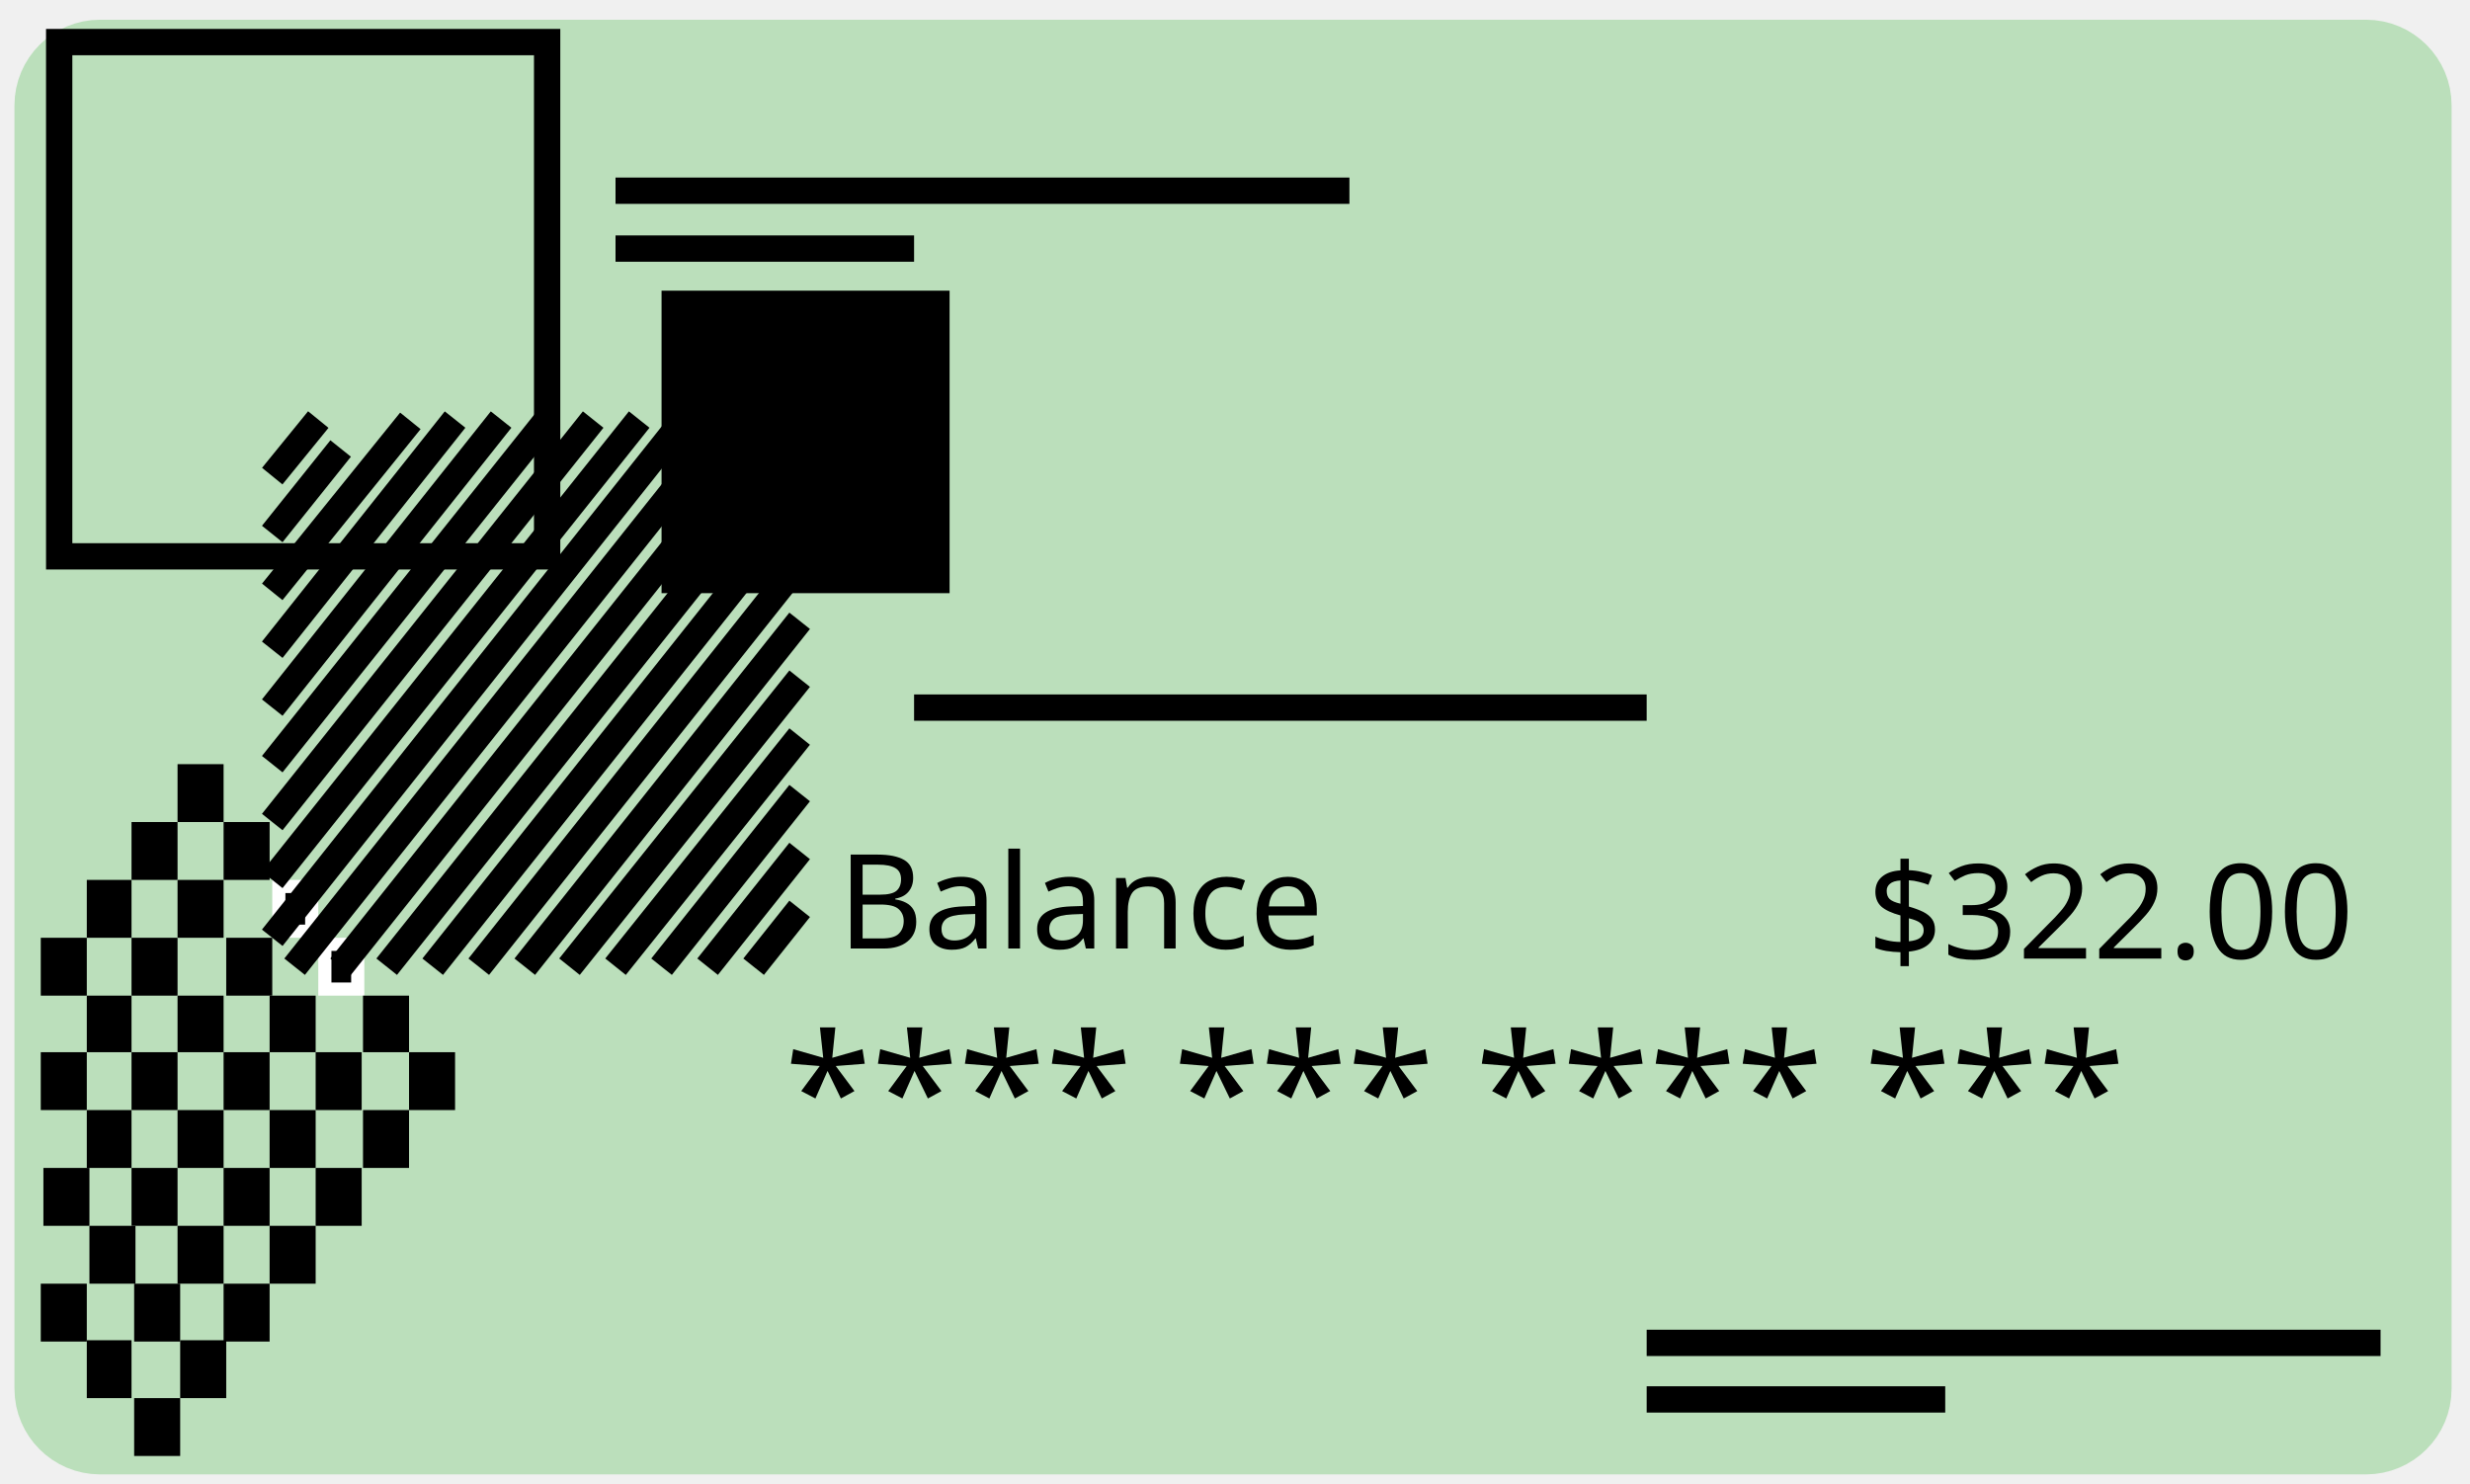
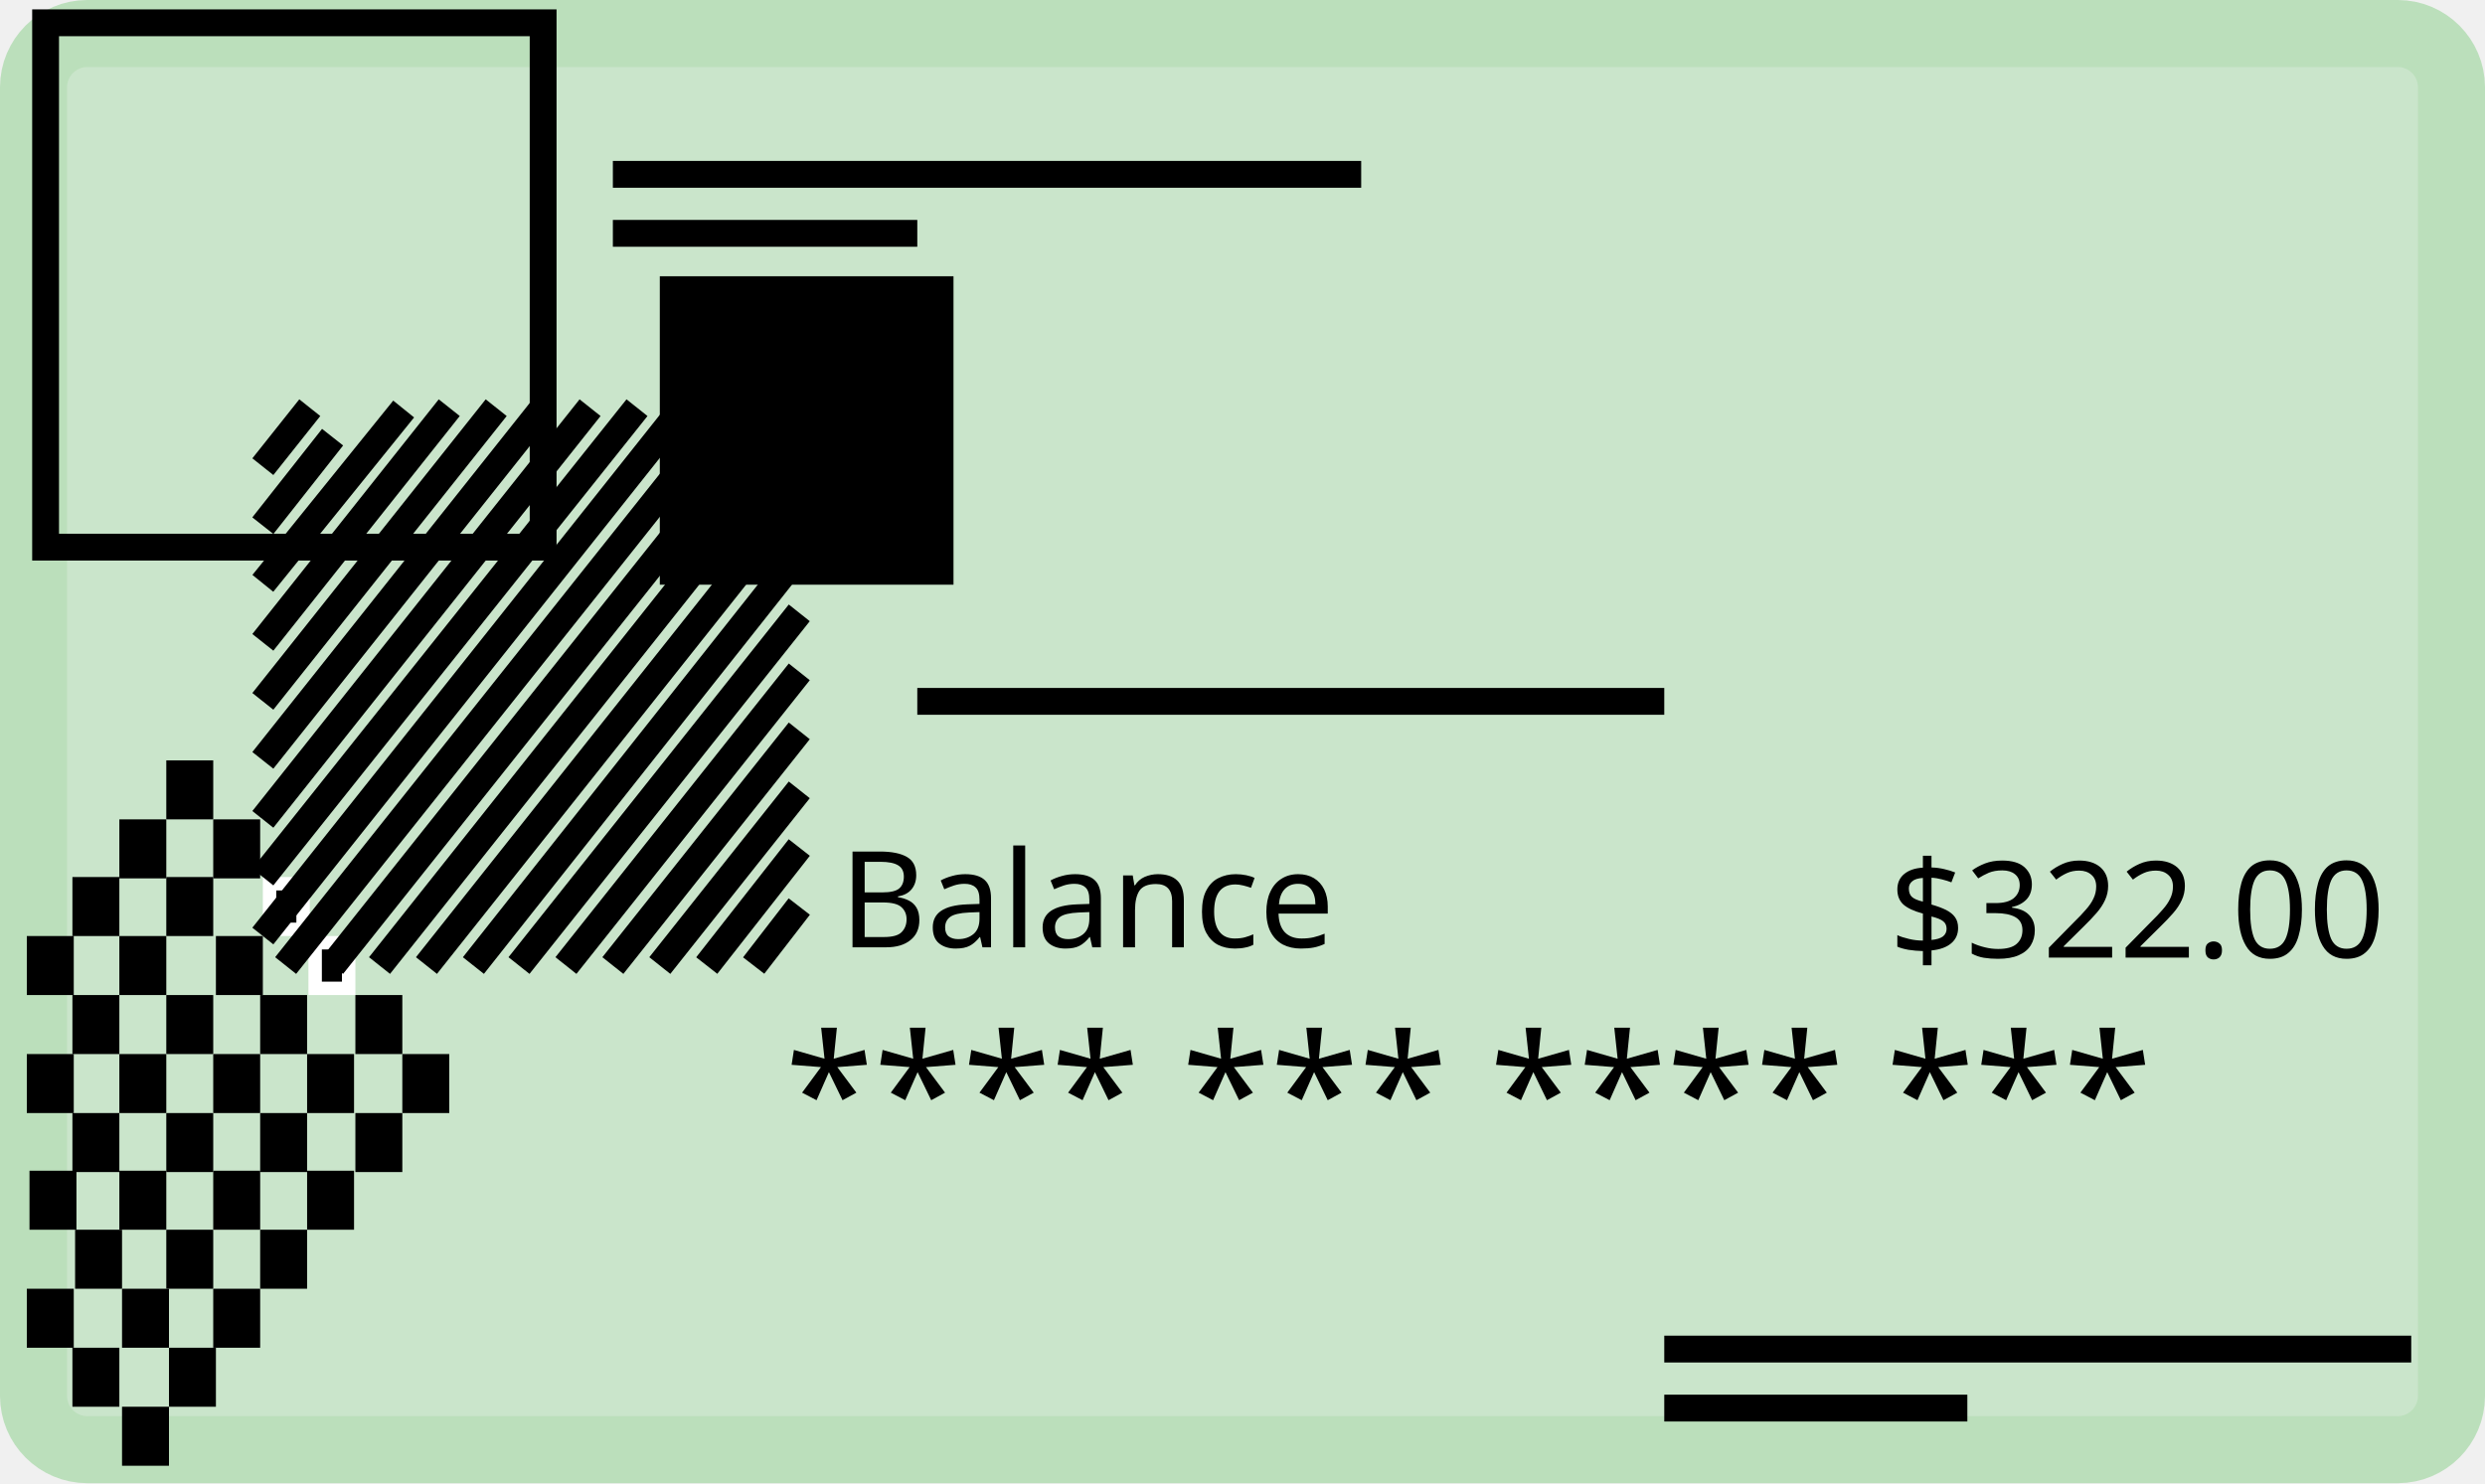
- <svg xmlns="http://www.w3.org/2000/svg" version="1.1" id="Layer_1" x="0px" y="0px" viewBox="0 0 187.8 112.8" style="enable-background:new 0 0 187.8 112.8;" xml:space="preserve">
+ <svg xmlns="http://www.w3.org/2000/svg" version="1.1" id="Layer_1" x="0px" y="0px" viewBox="0 0 185.3 110.6" style="enable-background:new 0 0 185.3 110.6;" xml:space="preserve">
  <style type="text/css">
- 	.st0{fill:#BBDFBB;}
+ 	.st0{fill:#CAE5CB;}
	.st1{fill:none;stroke:#BBDFBB;stroke-width:5;stroke-miterlimit:10;}
	.st2{stroke:#000000;stroke-width:2;stroke-miterlimit:10;}
	.st3{display:none;fill:#FFFFFF;}
	.st4{display:none;}
	.st5{fill:#FFFFFF;}
	.st6{fill:#FFFFFF;stroke:#000000;stroke-width:2;stroke-miterlimit:10;}
	.st7{font-family:'MyriadPro-Regular';}
	.st8{font-size:12px;}
	.st9{font-size:10px;}
</style>
  <g>
-     <path class="st0" d="M183.9,105.6c0,2.2-1.8,4-4,4H7.6c-2.2,0-4-1.8-4-4V8c0-2.2,1.8-4,4-4h172.3c2.2,0,4,1.8,4,4V105.6z" />
-     <path class="st1" d="M183.9,105.6c0,2.2-1.8,4-4,4H7.6c-2.2,0-4-1.8-4-4V8c0-2.2,1.8-4,4-4h172.3c2.2,0,4,1.8,4,4V105.6z" />
+     <path class="st0" d="M182.8,104.1c0,2.2-1.8,4-4,4H6.5c-2.2,0-4-1.8-4-4V6.5c0-2.2,1.8-4,4-4h172.3c2.2,0,4,1.8,4,4V104.1z" />
+     <path class="st1" d="M182.8,104.1c0,2.2-1.8,4-4,4H6.5c-2.2,0-4-1.8-4-4V6.5c0-2.2,1.8-4,4-4h172.3c2.2,0,4,1.8,4,4V104.1z" />
  </g>
  <g>
-     <path d="M40.6,4.2v37.1H5.5V4.2H40.6 M42.6,2.2H3.5v41.1h39.1V2.2L42.6,2.2z" />
+     <path d="M39.5,2.7v37.1H4.4V2.7H39.5 M41.5,0.7H2.4v41.1h39.1V0.7L41.5,0.7z" />
  </g>
-   <rect x="51.3" y="23.1" class="st2" width="19.9" height="21" />
-   <rect x="139.1" y="49.3" class="st3" width="41.7" height="43.9" />
-   <polygon class="st4" points="139.1,49.4 181,49.4 139.1,93.2 " />
-   <line class="st2" x1="46.8" y1="18.9" x2="69.5" y2="18.9" />
-   <line class="st2" x1="69.5" y1="53.8" x2="125.2" y2="53.8" />
-   <line class="st2" x1="46.8" y1="14.5" x2="102.6" y2="14.5" />
-   <line class="st2" x1="125.2" y1="106.4" x2="147.9" y2="106.4" />
-   <line class="st2" x1="125.2" y1="102.1" x2="181" y2="102.1" />
+   <rect x="50.2" y="21.6" class="st2" width="19.9" height="21" />
+   <rect x="138" y="47.9" class="st3" width="41.7" height="43.9" />
+   <polygon class="st4" points="138,47.9 179.8,47.9 138,91.7 " />
+   <line class="st2" x1="45.7" y1="17.4" x2="68.4" y2="17.4" />
+   <line class="st2" x1="68.4" y1="52.3" x2="124.1" y2="52.3" />
+   <line class="st2" x1="45.7" y1="13" x2="101.5" y2="13" />
+   <line class="st2" x1="124.1" y1="105" x2="146.7" y2="105" />
+   <line class="st2" x1="124.1" y1="100.6" x2="179.8" y2="100.6" />
  <g>
-     <rect x="14" y="58.6" width="2.5" height="3.4" />
-     <path d="M16,59.1v2.4h-1.5v-2.4H16 M17,58.1h-3.5v4.4H17V58.1L17,58.1z" />
+     <rect x="12.9" y="57.2" width="2.5" height="3.4" />
+     <path d="M14.9,57.7v2.4h-1.5v-2.4H14.9 M15.9,56.7h-3.5v4.4h3.5V56.7L15.9,56.7z" />
  </g>
  <g>
-     <rect x="10.5" y="63" width="2.5" height="3.4" />
-     <path d="M12.5,63.5v2.4H11v-2.4H12.5 M13.5,62.5H10v4.4h3.5V62.5L13.5,62.5z" />
+     <rect x="9.4" y="61.6" width="2.5" height="3.4" />
+     <path d="M11.4,62.1v2.4H9.9v-2.4H11.4 M12.4,61.1H8.9v4.4h3.5V61.1L12.4,61.1z" />
  </g>
  <g>
-     <rect x="17.5" y="63" width="2.5" height="3.4" />
-     <path d="M19.5,63.5v2.4H18v-2.4H19.5 M20.5,62.5H17v4.4h3.5V62.5L20.5,62.5z" />
+     <rect x="16.4" y="61.6" width="2.5" height="3.4" />
+     <path d="M18.4,62.1v2.4h-1.5v-2.4H18.4 M19.4,61.1h-3.5v4.4h3.5V61.1L19.4,61.1z" />
  </g>
  <g>
-     <rect x="14" y="67.4" width="2.5" height="3.4" />
-     <path d="M16,67.9v2.4h-1.5v-2.4H16 M17,66.9h-3.5v4.4H17V66.9L17,66.9z" />
+     <rect x="12.9" y="65.9" width="2.5" height="3.4" />
+     <path d="M14.9,66.4v2.4h-1.5v-2.4H14.9 M15.9,65.4h-3.5v4.4h3.5V65.4L15.9,65.4z" />
  </g>
  <g>
-     <rect x="17.7" y="71.8" width="2.5" height="3.4" />
-     <path d="M19.7,72.3v2.4h-1.5v-2.4H19.7 M20.7,71.3h-3.5v4.4h3.5V71.3L20.7,71.3z" />
+     <rect x="16.6" y="70.3" width="2.5" height="3.4" />
+     <path d="M18.6,70.8v2.4h-1.5v-2.4H18.6 M19.6,69.8h-3.5v4.4h3.5V69.8L19.6,69.8z" />
  </g>
  <g>
-     <rect x="21.2" y="67.4" width="2.5" height="3.4" />
-     <path class="st5" d="M23.2,67.9v2.4h-1.5v-2.4H23.2 M24.2,66.9h-3.5v4.4h3.5V66.9L24.2,66.9z" />
+     <rect x="20.1" y="65.9" width="2.5" height="3.4" />
+     <path class="st5" d="M22.1,66.4v2.4h-1.5v-2.4H22.1 M23.1,65.4h-3.5v4.4h3.5V65.4L23.1,65.4z" />
  </g>
  <g>
-     <rect x="24.7" y="71.8" width="2.5" height="3.4" />
-     <path class="st5" d="M26.7,72.3v2.4h-1.5v-2.4H26.7 M27.7,71.3h-3.5v4.4h3.5V71.3L27.7,71.3z" />
+     <rect x="23.6" y="70.3" width="2.5" height="3.4" />
+     <path class="st5" d="M25.5,70.8v2.4h-1.5v-2.4H25.5 M26.5,69.8h-3.5v4.4h3.5V69.8L26.5,69.8z" />
  </g>
  <g>
-     <rect x="21" y="76.2" width="2.5" height="3.4" />
-     <path d="M23,76.7V79h-1.5v-2.4H23 M24,75.7h-3.5V80H24V75.7L24,75.7z" />
+     <rect x="19.9" y="74.7" width="2.5" height="3.4" />
+     <path d="M21.9,75.2v2.4h-1.5v-2.4H21.9 M22.9,74.2h-3.5v4.4h3.5V74.2L22.9,74.2z" />
  </g>
  <g>
-     <rect x="28.2" y="76.2" width="2.5" height="3.4" />
-     <path d="M30.1,76.7V79h-1.5v-2.4H30.1 M31.1,75.7h-3.5V80h3.5V75.7L31.1,75.7z" />
+     <rect x="27" y="74.7" width="2.5" height="3.4" />
+     <path d="M29,75.2v2.4h-1.5v-2.4H29 M30,74.2h-3.5v4.4H30V74.2L30,74.2z" />
  </g>
  <g>
-     <rect x="24.5" y="80.5" width="2.5" height="3.4" />
-     <path d="M26.5,81v2.4H25V81H26.5 M27.5,80H24v4.4h3.5V80L27.5,80z" />
+     <rect x="23.4" y="79.1" width="2.5" height="3.4" />
+     <path d="M25.4,79.6V82h-1.5v-2.4H25.4 M26.4,78.6h-3.5V83h3.5V78.6L26.4,78.6z" />
  </g>
  <g>
-     <rect x="31.6" y="80.5" width="2.5" height="3.4" />
-     <path d="M33.6,81v2.4h-1.5V81H33.6 M34.6,80h-3.5v4.4h3.5V80L34.6,80z" />
+     <rect x="30.5" y="79.1" width="2.5" height="3.4" />
+     <path d="M32.5,79.6V82H31v-2.4H32.5 M33.5,78.6H30V83h3.5V78.6L33.5,78.6z" />
  </g>
  <g>
-     <rect x="28.2" y="84.9" width="2.5" height="3.4" />
-     <path d="M30.1,85.4v2.4h-1.5v-2.4H30.1 M31.1,84.4h-3.5v4.4h3.5V84.4L31.1,84.4z" />
+     <rect x="27" y="83.5" width="2.5" height="3.4" />
+     <path d="M29,84v2.4h-1.5V84H29 M30,83h-3.5v4.4H30V83L30,83z" />
  </g>
  <g>
-     <rect x="24.5" y="89.3" width="2.5" height="3.4" />
-     <path d="M26.5,89.8v2.4H25v-2.4H26.5 M27.5,88.8H24v4.4h3.5V88.8L27.5,88.8z" />
+     <rect x="23.4" y="87.8" width="2.5" height="3.4" />
+     <path d="M25.4,88.3v2.4h-1.5v-2.4H25.4 M26.4,87.3h-3.5v4.4h3.5V87.3L26.4,87.3z" />
  </g>
  <g>
-     <rect x="21" y="84.9" width="2.5" height="3.4" />
-     <path d="M23,85.4v2.4h-1.5v-2.4H23 M24,84.4h-3.5v4.4H24V84.4L24,84.4z" />
+     <rect x="19.9" y="83.5" width="2.5" height="3.4" />
+     <path d="M21.9,84v2.4h-1.5V84H21.9 M22.9,83h-3.5v4.4h3.5V83L22.9,83z" />
  </g>
  <g>
-     <rect x="17.5" y="80.5" width="2.5" height="3.4" />
-     <path d="M19.5,81v2.4H18V81H19.5 M20.5,80H17v4.4h3.5V80L20.5,80z" />
+     <rect x="16.4" y="79.1" width="2.5" height="3.4" />
+     <path d="M18.4,79.6V82h-1.5v-2.4H18.4 M19.4,78.6h-3.5V83h3.5V78.6L19.4,78.6z" />
  </g>
  <g>
-     <rect x="14" y="76.2" width="2.5" height="3.4" />
-     <path d="M16,76.7V79h-1.5v-2.4H16 M17,75.7h-3.5V80H17V75.7L17,75.7z" />
+     <rect x="12.9" y="74.7" width="2.5" height="3.4" />
+     <path d="M14.9,75.2v2.4h-1.5v-2.4H14.9 M15.9,74.2h-3.5v4.4h3.5V74.2L15.9,74.2z" />
  </g>
  <g>
-     <rect x="10.5" y="71.8" width="2.5" height="3.4" />
-     <path d="M12.5,72.3v2.4H11v-2.4H12.5 M13.5,71.3H10v4.4h3.5V71.3L13.5,71.3z" />
+     <rect x="9.4" y="70.3" width="2.5" height="3.4" />
+     <path d="M11.4,70.8v2.4H9.9v-2.4H11.4 M12.4,69.8H8.9v4.4h3.5V69.8L12.4,69.8z" />
  </g>
  <g>
-     <rect x="7.1" y="67.4" width="2.5" height="3.4" />
-     <path d="M9,67.9v2.4H7.6v-2.4H9 M10,66.9H6.6v4.4H10V66.9L10,66.9z" />
+     <rect x="5.9" y="65.9" width="2.5" height="3.4" />
+     <path d="M7.9,66.4v2.4H6.4v-2.4H7.9 M8.9,65.4H5.4v4.4h3.5V65.4L8.9,65.4z" />
  </g>
  <g>
-     <rect x="3.6" y="71.8" width="2.5" height="3.4" />
-     <path d="M5.6,72.3v2.4H4.1v-2.4H5.6 M6.6,71.3H3.1v4.4h3.5V71.3L6.6,71.3z" />
+     <rect x="2.5" y="70.3" width="2.5" height="3.4" />
+     <path d="M4.4,70.8v2.4H3v-2.4H4.4 M5.4,69.8H2v4.4h3.5V69.8L5.4,69.8z" />
  </g>
  <g>
-     <rect x="7.1" y="76.2" width="2.5" height="3.4" />
-     <path d="M9,76.7V79H7.6v-2.4H9 M10,75.7H6.6V80H10V75.7L10,75.7z" />
+     <rect x="5.9" y="74.7" width="2.5" height="3.4" />
+     <path d="M7.9,75.2v2.4H6.4v-2.4H7.9 M8.9,74.2H5.4v4.4h3.5V74.2L8.9,74.2z" />
  </g>
  <g>
-     <rect x="10.5" y="80.5" width="2.5" height="3.4" />
-     <path d="M12.5,81v2.4H11V81H12.5 M13.5,80H10v4.4h3.5V80L13.5,80z" />
+     <rect x="9.4" y="79.1" width="2.5" height="3.4" />
+     <path d="M11.4,79.6V82H9.9v-2.4H11.4 M12.4,78.6H8.9V83h3.5V78.6L12.4,78.6z" />
  </g>
  <g>
-     <rect x="14" y="84.9" width="2.5" height="3.4" />
-     <path d="M16,85.4v2.4h-1.5v-2.4H16 M17,84.4h-3.5v4.4H17V84.4L17,84.4z" />
+     <rect x="12.9" y="83.5" width="2.5" height="3.4" />
+     <path d="M14.9,84v2.4h-1.5V84H14.9 M15.9,83h-3.5v4.4h3.5V83L15.9,83z" />
  </g>
  <g>
-     <rect x="17.5" y="89.3" width="2.5" height="3.4" />
-     <path d="M19.5,89.8v2.4H18v-2.4H19.5 M20.5,88.8H17v4.4h3.5V88.8L20.5,88.8z" />
+     <rect x="16.4" y="87.8" width="2.5" height="3.4" />
+     <path d="M18.4,88.3v2.4h-1.5v-2.4H18.4 M19.4,87.3h-3.5v4.4h3.5V87.3L19.4,87.3z" />
  </g>
  <g>
-     <rect x="21" y="93.7" width="2.5" height="3.4" />
-     <path d="M23,94.2v2.4h-1.5v-2.4H23 M24,93.2h-3.5v4.4H24V93.2L24,93.2z" />
+     <rect x="19.9" y="92.2" width="2.5" height="3.4" />
+     <path d="M21.9,92.7v2.4h-1.5v-2.4H21.9 M22.9,91.7h-3.5v4.4h3.5V91.7L22.9,91.7z" />
  </g>
  <g>
-     <rect x="17.5" y="98.1" width="2.5" height="3.4" />
-     <path d="M19.5,98.6v2.4H18v-2.4H19.5 M20.5,97.6H17v4.4h3.5V97.6L20.5,97.6z" />
+     <rect x="16.4" y="96.6" width="2.5" height="3.4" />
+     <path d="M18.4,97.1v2.4h-1.5v-2.4H18.4 M19.4,96.1h-3.5v4.4h3.5V96.1L19.4,96.1z" />
  </g>
  <g>
-     <rect x="14" y="93.7" width="2.5" height="3.4" />
-     <path d="M16,94.2v2.4h-1.5v-2.4H16 M17,93.2h-3.5v4.4H17V93.2L17,93.2z" />
+     <rect x="12.9" y="92.2" width="2.5" height="3.4" />
+     <path d="M14.9,92.7v2.4h-1.5v-2.4H14.9 M15.9,91.7h-3.5v4.4h3.5V91.7L15.9,91.7z" />
  </g>
  <g>
-     <rect x="10.5" y="89.3" width="2.5" height="3.4" />
-     <path d="M12.5,89.8v2.4H11v-2.4H12.5 M13.5,88.8H10v4.4h3.5V88.8L13.5,88.8z" />
+     <rect x="9.4" y="87.8" width="2.5" height="3.4" />
+     <path d="M11.4,88.3v2.4H9.9v-2.4H11.4 M12.4,87.3H8.9v4.4h3.5V87.3L12.4,87.3z" />
  </g>
  <g>
-     <rect x="7.1" y="84.9" width="2.5" height="3.4" />
-     <path d="M9,85.4v2.4H7.6v-2.4H9 M10,84.4H6.6v4.4H10V84.4L10,84.4z" />
+     <rect x="5.9" y="83.5" width="2.5" height="3.4" />
+     <path d="M7.9,84v2.4H6.4V84H7.9 M8.9,83H5.4v4.4h3.5V83L8.9,83z" />
  </g>
  <g>
-     <rect x="3.6" y="80.5" width="2.5" height="3.4" />
-     <path d="M5.6,81v2.4H4.1V81H5.6 M6.6,80H3.1v4.4h3.5V80L6.6,80z" />
+     <rect x="2.5" y="79.1" width="2.5" height="3.4" />
+     <path d="M4.4,79.6V82H3v-2.4H4.4 M5.4,78.6H2V83h3.5V78.6L5.4,78.6z" />
  </g>
  <g>
-     <rect x="3.8" y="89.3" width="2.5" height="3.4" />
-     <path d="M5.8,89.8v2.4H4.3v-2.4H5.8 M6.8,88.8H3.3v4.4h3.5V88.8L6.8,88.8z" />
+     <rect x="2.7" y="87.8" width="2.5" height="3.4" />
+     <path d="M4.6,88.3v2.4H3.2v-2.4H4.6 M5.6,87.3H2.2v4.4h3.5V87.3L5.6,87.3z" />
  </g>
  <g>
-     <rect x="7.3" y="93.7" width="2.5" height="3.4" />
-     <path d="M9.2,94.2v2.4H7.8v-2.4H9.2 M10.2,93.2H6.8v4.4h3.5V93.2L10.2,93.2z" />
+     <rect x="6.1" y="92.2" width="2.5" height="3.4" />
+     <path d="M8.1,92.7v2.4H6.6v-2.4H8.1 M9.1,91.7H5.6v4.4h3.5V91.7L9.1,91.7z" />
  </g>
  <g>
-     <rect x="10.7" y="98.1" width="2.5" height="3.4" />
-     <path d="M12.7,98.6v2.4h-1.5v-2.4H12.7 M13.7,97.6h-3.5v4.4h3.5V97.6L13.7,97.6z" />
+     <rect x="9.6" y="96.6" width="2.5" height="3.4" />
+     <path d="M11.6,97.1v2.4h-1.5v-2.4H11.6 M12.6,96.1H9.1v4.4h3.5V96.1L12.6,96.1z" />
  </g>
  <g>
-     <rect x="14.2" y="102.4" width="2.5" height="3.4" />
-     <path d="M16.2,102.9v2.4h-1.5v-2.4H16.2 M17.2,101.9h-3.5v4.4h3.5V101.9L17.2,101.9z" />
+     <rect x="13.1" y="101" width="2.5" height="3.4" />
+     <path d="M15.1,101.5v2.4h-1.5v-2.4H15.1 M16.1,100.5h-3.5v4.4h3.5V100.5L16.1,100.5z" />
  </g>
  <g>
-     <rect x="10.7" y="106.8" width="2.5" height="3.4" />
-     <path d="M12.7,107.3v2.4h-1.5v-2.4H12.7 M13.7,106.3h-3.5v4.4h3.5V106.3L13.7,106.3z" />
+     <rect x="9.6" y="105.4" width="2.5" height="3.4" />
+     <path d="M11.6,105.9v2.4h-1.5v-2.4H11.6 M12.6,104.9H9.1v4.4h3.5V104.9L12.6,104.9z" />
  </g>
  <g>
-     <rect x="7.1" y="102.4" width="2.5" height="3.4" />
-     <path d="M9,102.9v2.4H7.6v-2.4H9 M10,101.9H6.6v4.4H10V101.9L10,101.9z" />
+     <rect x="5.9" y="101" width="2.5" height="3.4" />
+     <path d="M7.9,101.5v2.4H6.4v-2.4H7.9 M8.9,100.5H5.4v4.4h3.5V100.5L8.9,100.5z" />
  </g>
  <g>
-     <rect x="3.6" y="98.1" width="2.5" height="3.4" />
-     <path d="M5.6,98.6v2.4H4.1v-2.4H5.6 M6.6,97.6H3.1v4.4h3.5V97.6L6.6,97.6z" />
+     <rect x="2.5" y="96.6" width="2.5" height="3.4" />
+     <path d="M4.4,97.1v2.4H3v-2.4H4.4 M5.4,96.1H2v4.4h3.5V96.1L5.4,96.1z" />
  </g>
-   <line class="st6" x1="20.7" y1="45" x2="31.2" y2="32" />
-   <line class="st6" x1="20.7" y1="49.4" x2="34.6" y2="31.9" />
-   <line class="st6" x1="20.7" y1="53.8" x2="38.1" y2="31.9" />
-   <line class="st6" x1="20.7" y1="58.1" x2="41.6" y2="31.9" />
-   <line class="st2" x1="20.7" y1="62.5" x2="45.1" y2="31.9" />
-   <line class="st2" x1="20.7" y1="66.9" x2="48.6" y2="31.9" />
-   <line class="st2" x1="20.7" y1="71.3" x2="52" y2="31.9" />
-   <line class="st2" x1="22.4" y1="73.5" x2="55.5" y2="31.9" />
-   <line class="st2" x1="25.9" y1="73.5" x2="59" y2="31.9" />
-   <line class="st2" x1="29.4" y1="73.5" x2="60.8" y2="34.1" />
-   <line class="st2" x1="32.9" y1="73.5" x2="60.8" y2="38.4" />
-   <line class="st6" x1="36.4" y1="73.5" x2="60.8" y2="42.8" />
-   <line class="st6" x1="39.9" y1="73.5" x2="60.8" y2="47.2" />
-   <line class="st6" x1="43.3" y1="73.5" x2="60.8" y2="51.6" />
-   <line class="st6" x1="46.8" y1="73.5" x2="60.8" y2="56" />
-   <line class="st6" x1="50.3" y1="73.5" x2="60.8" y2="60.3" />
-   <line class="st6" x1="53.8" y1="73.5" x2="60.8" y2="64.7" />
-   <line class="st6" x1="57.3" y1="73.5" x2="60.8" y2="69.1" />
-   <line class="st6" x1="20.7" y1="40.6" x2="25.9" y2="34.1" />
-   <line class="st6" x1="20.7" y1="36.2" x2="24.2" y2="31.9" />
-   <text transform="matrix(1 0 0 1 59.6544 87.2375)" class="st7 st8">**** *** **** ***</text>
-   <text transform="matrix(1 0 0 1 63.7111 72.1164)" class="st7 st9">Balance</text>
-   <text transform="matrix(1 0 0 1 141.965 72.8816)" class="st7 st9">$322.00</text>
+   <line class="st6" x1="19.6" y1="43.5" x2="30.1" y2="30.5" />
+   <line class="st6" x1="19.6" y1="47.9" x2="33.5" y2="30.4" />
+   <line class="st6" x1="19.6" y1="52.3" x2="37" y2="30.4" />
+   <line class="st6" x1="19.6" y1="56.7" x2="40.5" y2="30.4" />
+   <line class="st2" x1="19.6" y1="61.1" x2="44" y2="30.4" />
+   <line class="st2" x1="19.6" y1="65.4" x2="47.5" y2="30.4" />
+   <line class="st2" x1="19.6" y1="69.8" x2="50.9" y2="30.4" />
+   <line class="st2" x1="21.3" y1="72" x2="54.4" y2="30.4" />
+   <line class="st2" x1="24.8" y1="72" x2="57.9" y2="30.4" />
+   <line class="st2" x1="28.3" y1="72" x2="59.6" y2="32.6" />
+   <line class="st2" x1="31.8" y1="72" x2="59.6" y2="37" />
+   <line class="st6" x1="35.3" y1="72" x2="59.6" y2="41.3" />
+   <line class="st6" x1="38.7" y1="72" x2="59.6" y2="45.7" />
+   <line class="st6" x1="42.2" y1="72" x2="59.6" y2="50.1" />
+   <line class="st6" x1="45.7" y1="72" x2="59.6" y2="54.5" />
+   <line class="st6" x1="49.2" y1="72" x2="59.6" y2="58.9" />
+   <line class="st6" x1="52.7" y1="72" x2="59.6" y2="63.2" />
+   <line class="st6" x1="56.2" y1="72" x2="59.6" y2="67.6" />
+   <line class="st6" x1="19.6" y1="39.2" x2="24.8" y2="32.6" />
+   <line class="st6" x1="19.6" y1="34.8" x2="23.1" y2="30.4" />
+   <text transform="matrix(1 0 0 1 58.5444 85.7607)" class="st7 st8">**** *** **** ***</text>
+   <text transform="matrix(1 0 0 1 62.6011 70.6396)" class="st7 st9">Balance</text>
+   <text transform="matrix(1 0 0 1 140.855 71.4047)" class="st7 st9">$322.00</text>
</svg>
